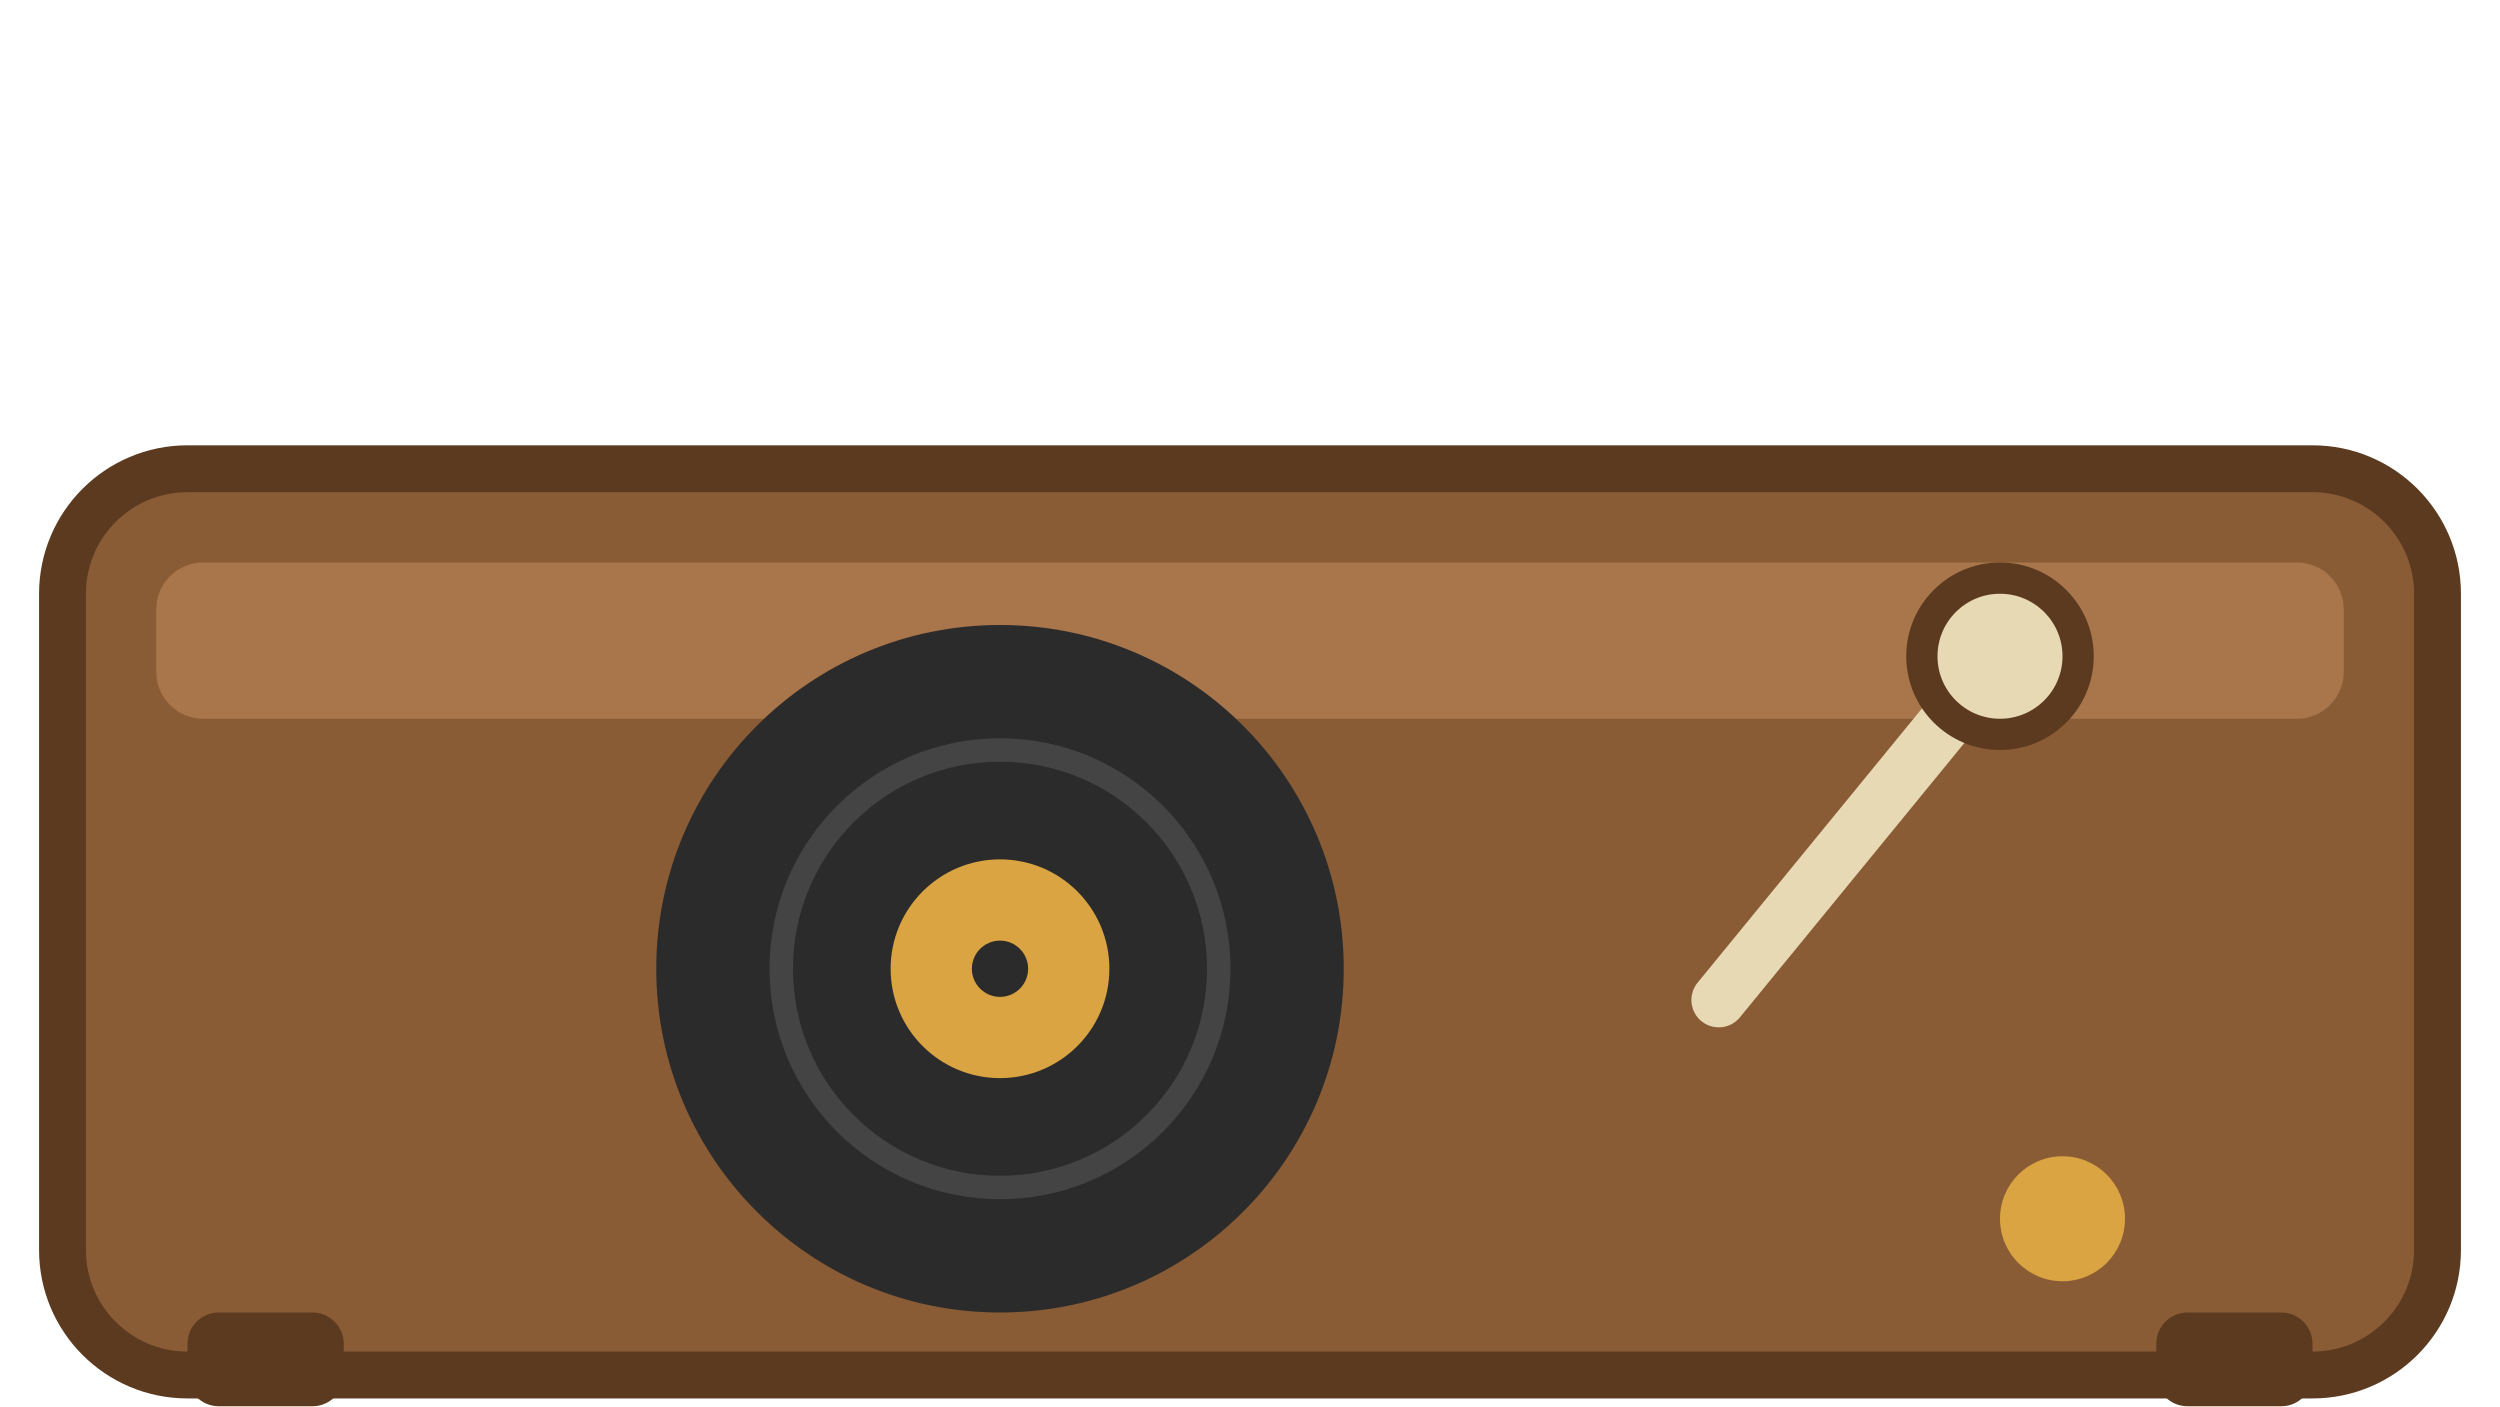
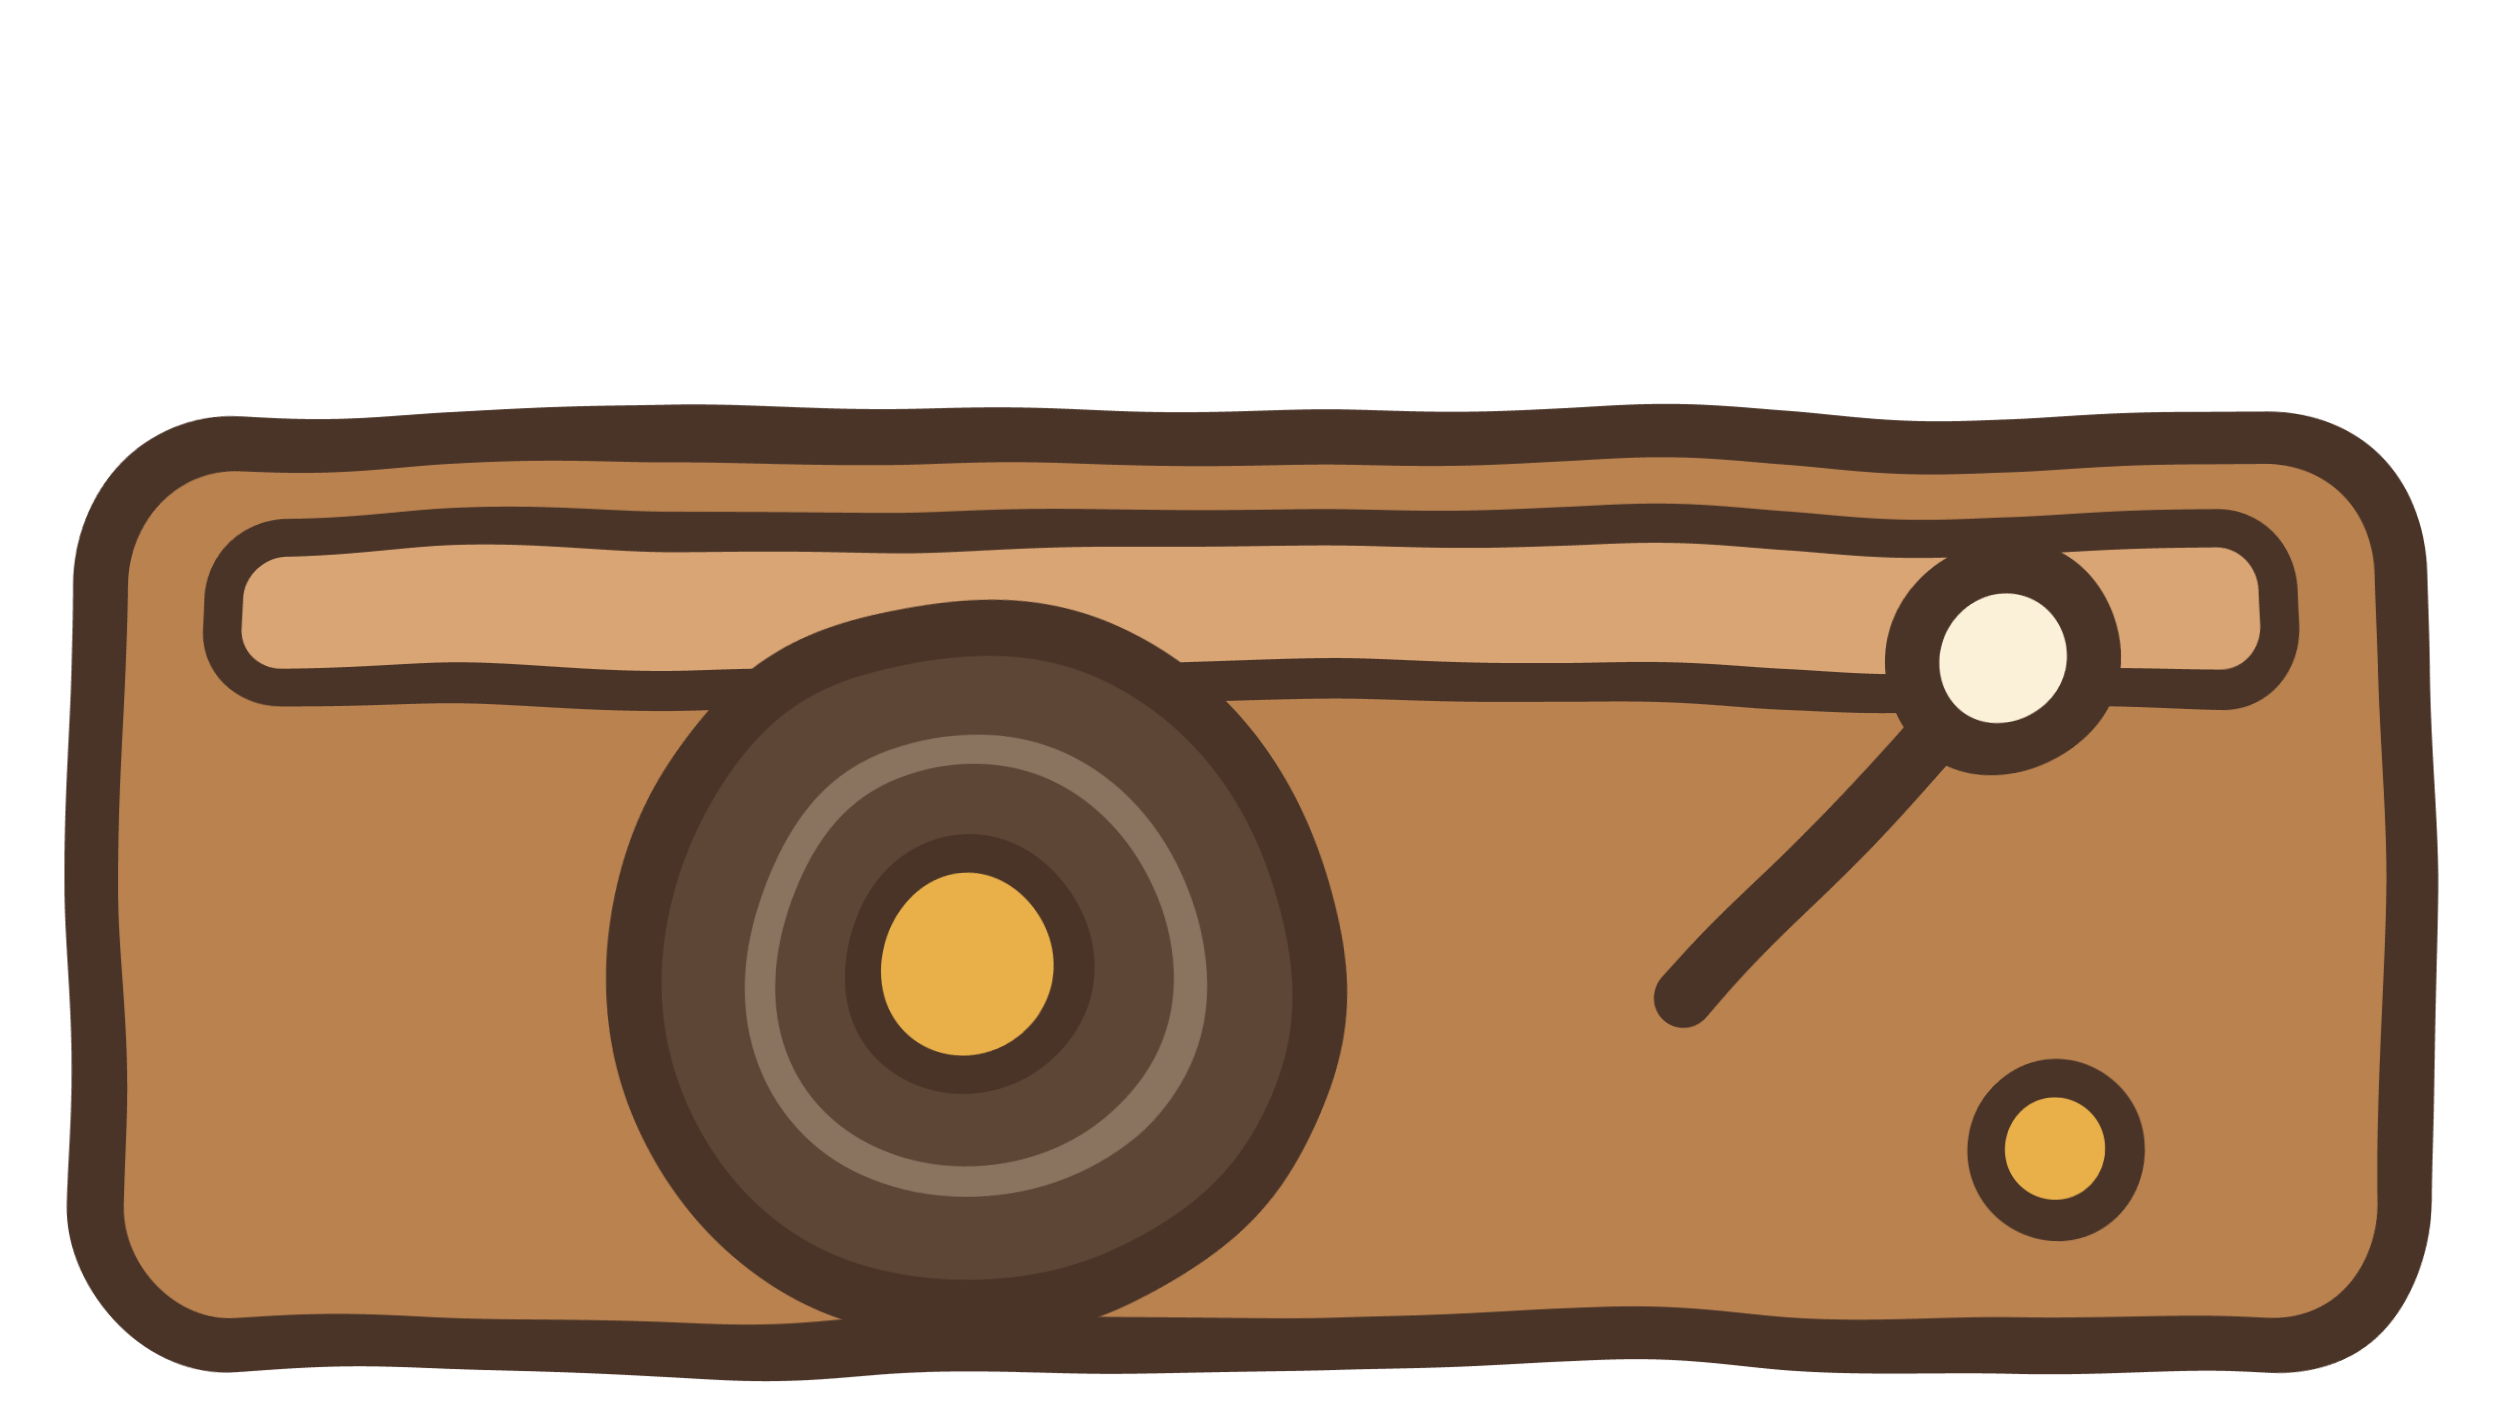
- <svg xmlns="http://www.w3.org/2000/svg" viewBox="0 0 160 90" width="160" height="90">
-   <rect x="4" y="30" width="152" height="58" rx="8" fill="#8a5c35" stroke="#5b3a20" stroke-width="3" />
-   <rect x="10" y="36" width="140" height="10" rx="3" fill="#a9754a" />
-   <circle cx="64" cy="62" r="22" fill="#2b2b2b" />
-   <circle cx="64" cy="62" r="14" fill="none" stroke="#444" stroke-width="1.5" />
-   <circle cx="64" cy="62" r="7" fill="#d9a441" />
-   <circle cx="64" cy="62" r="1.8" fill="#2b2b2b" />
-   <path d="M128 42 L110 64" stroke="#e8d9b5" stroke-width="3.5" stroke-linecap="round" />
-   <circle cx="128" cy="42" r="5" fill="#e8d9b5" stroke="#5b3a20" stroke-width="2" />
-   <circle cx="132" cy="78" r="4" fill="#d9a441" />
-   <rect x="12" y="84" width="10" height="6" rx="2" fill="#5b3a20" />
-   <rect x="138" y="84" width="10" height="6" rx="2" fill="#5b3a20" />
+ <svg xmlns="http://www.w3.org/2000/svg" viewBox="0 0 160 90" width="160" height="90" fill="none" stroke="#4a3428" stroke-width="3.5" stroke-linecap="round" stroke-linejoin="round">
+   <defs>
+     <filter id="hand" x="-6%" y="-6%" width="112%" height="112%">
+       <feTurbulence type="fractalNoise" baseFrequency="0.035" numOctaves="2" seed="4" result="n" />
+       <feDisplacementMap in="SourceGraphic" in2="n" scale="2.5" />
+     </filter>
+   </defs>
+   <g filter="url(#hand)">
+     <rect x="6" y="28" width="148" height="58" rx="9" fill="#b9824f" />
+     <rect x="14" y="34" width="132" height="10" rx="4" fill="#d9a574" stroke-width="2.5" />
+     <circle cx="62" cy="62" r="22" fill="#5e4636" />
+     <circle cx="62" cy="62" r="14" stroke="#8a735f" stroke-width="2" />
+     <circle cx="62" cy="62" r="7" fill="#e9b04a" stroke-width="2.5" />
+     <path d="M128 42 L108 64" stroke-width="4" />
+     <circle cx="128" cy="42" r="6" fill="#fbf0d8" />
+     <circle cx="132" cy="74" r="4.5" fill="#e9b04a" stroke-width="2.5" />
+   </g>
</svg>
